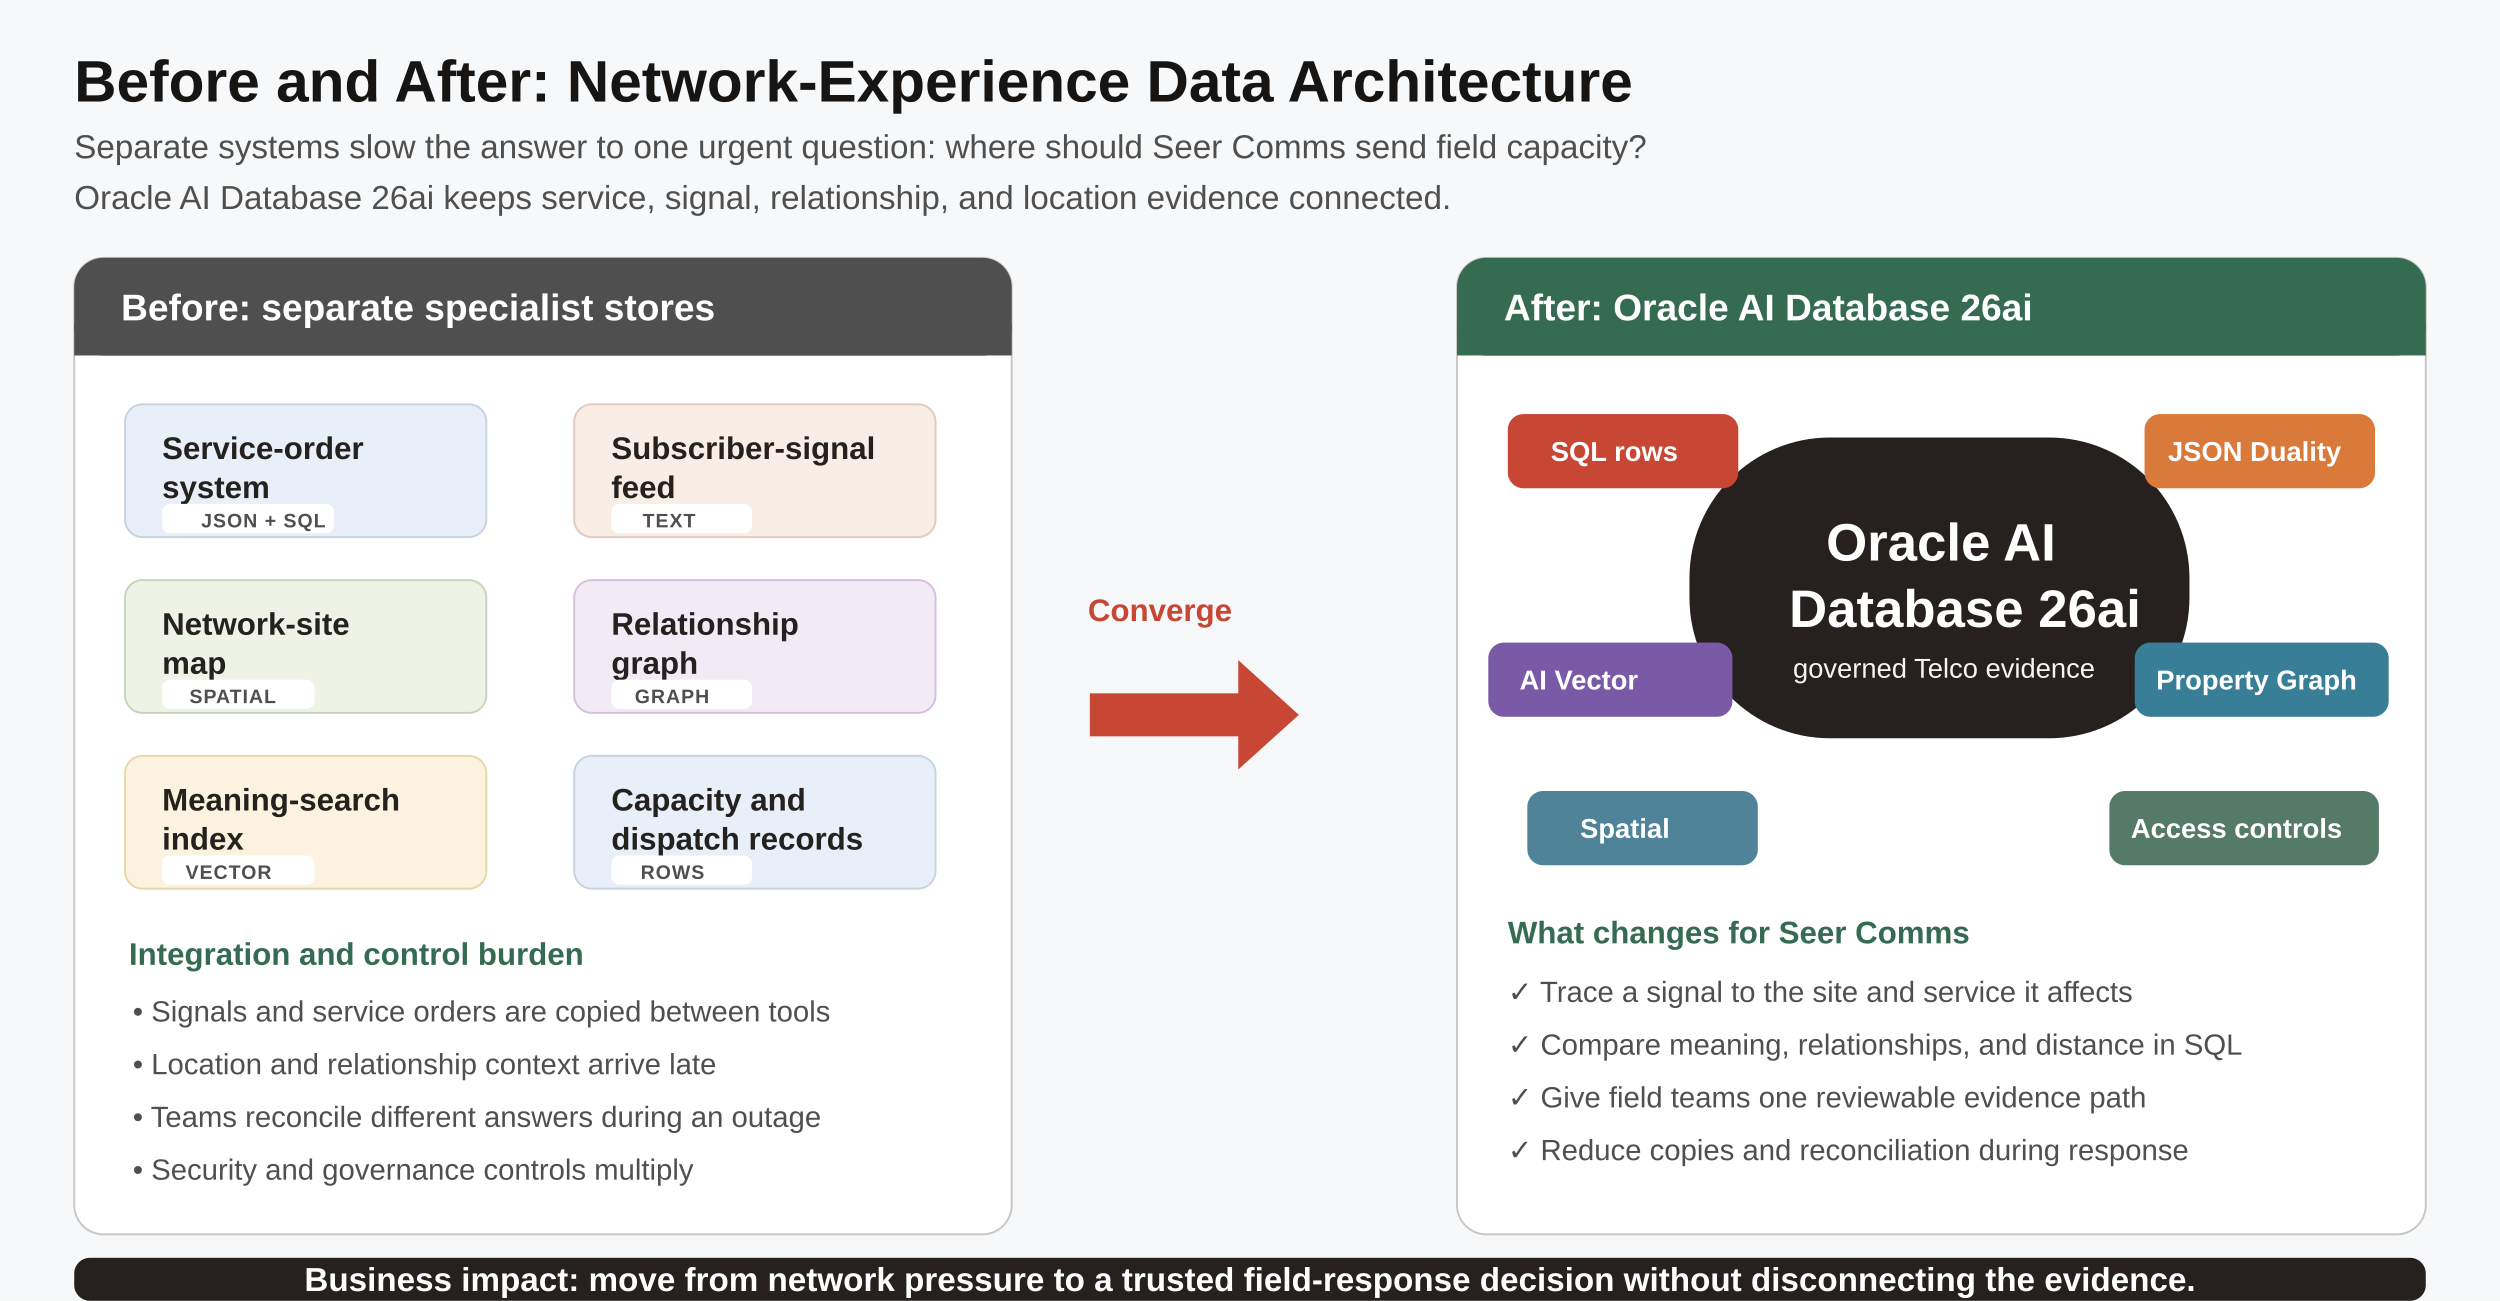
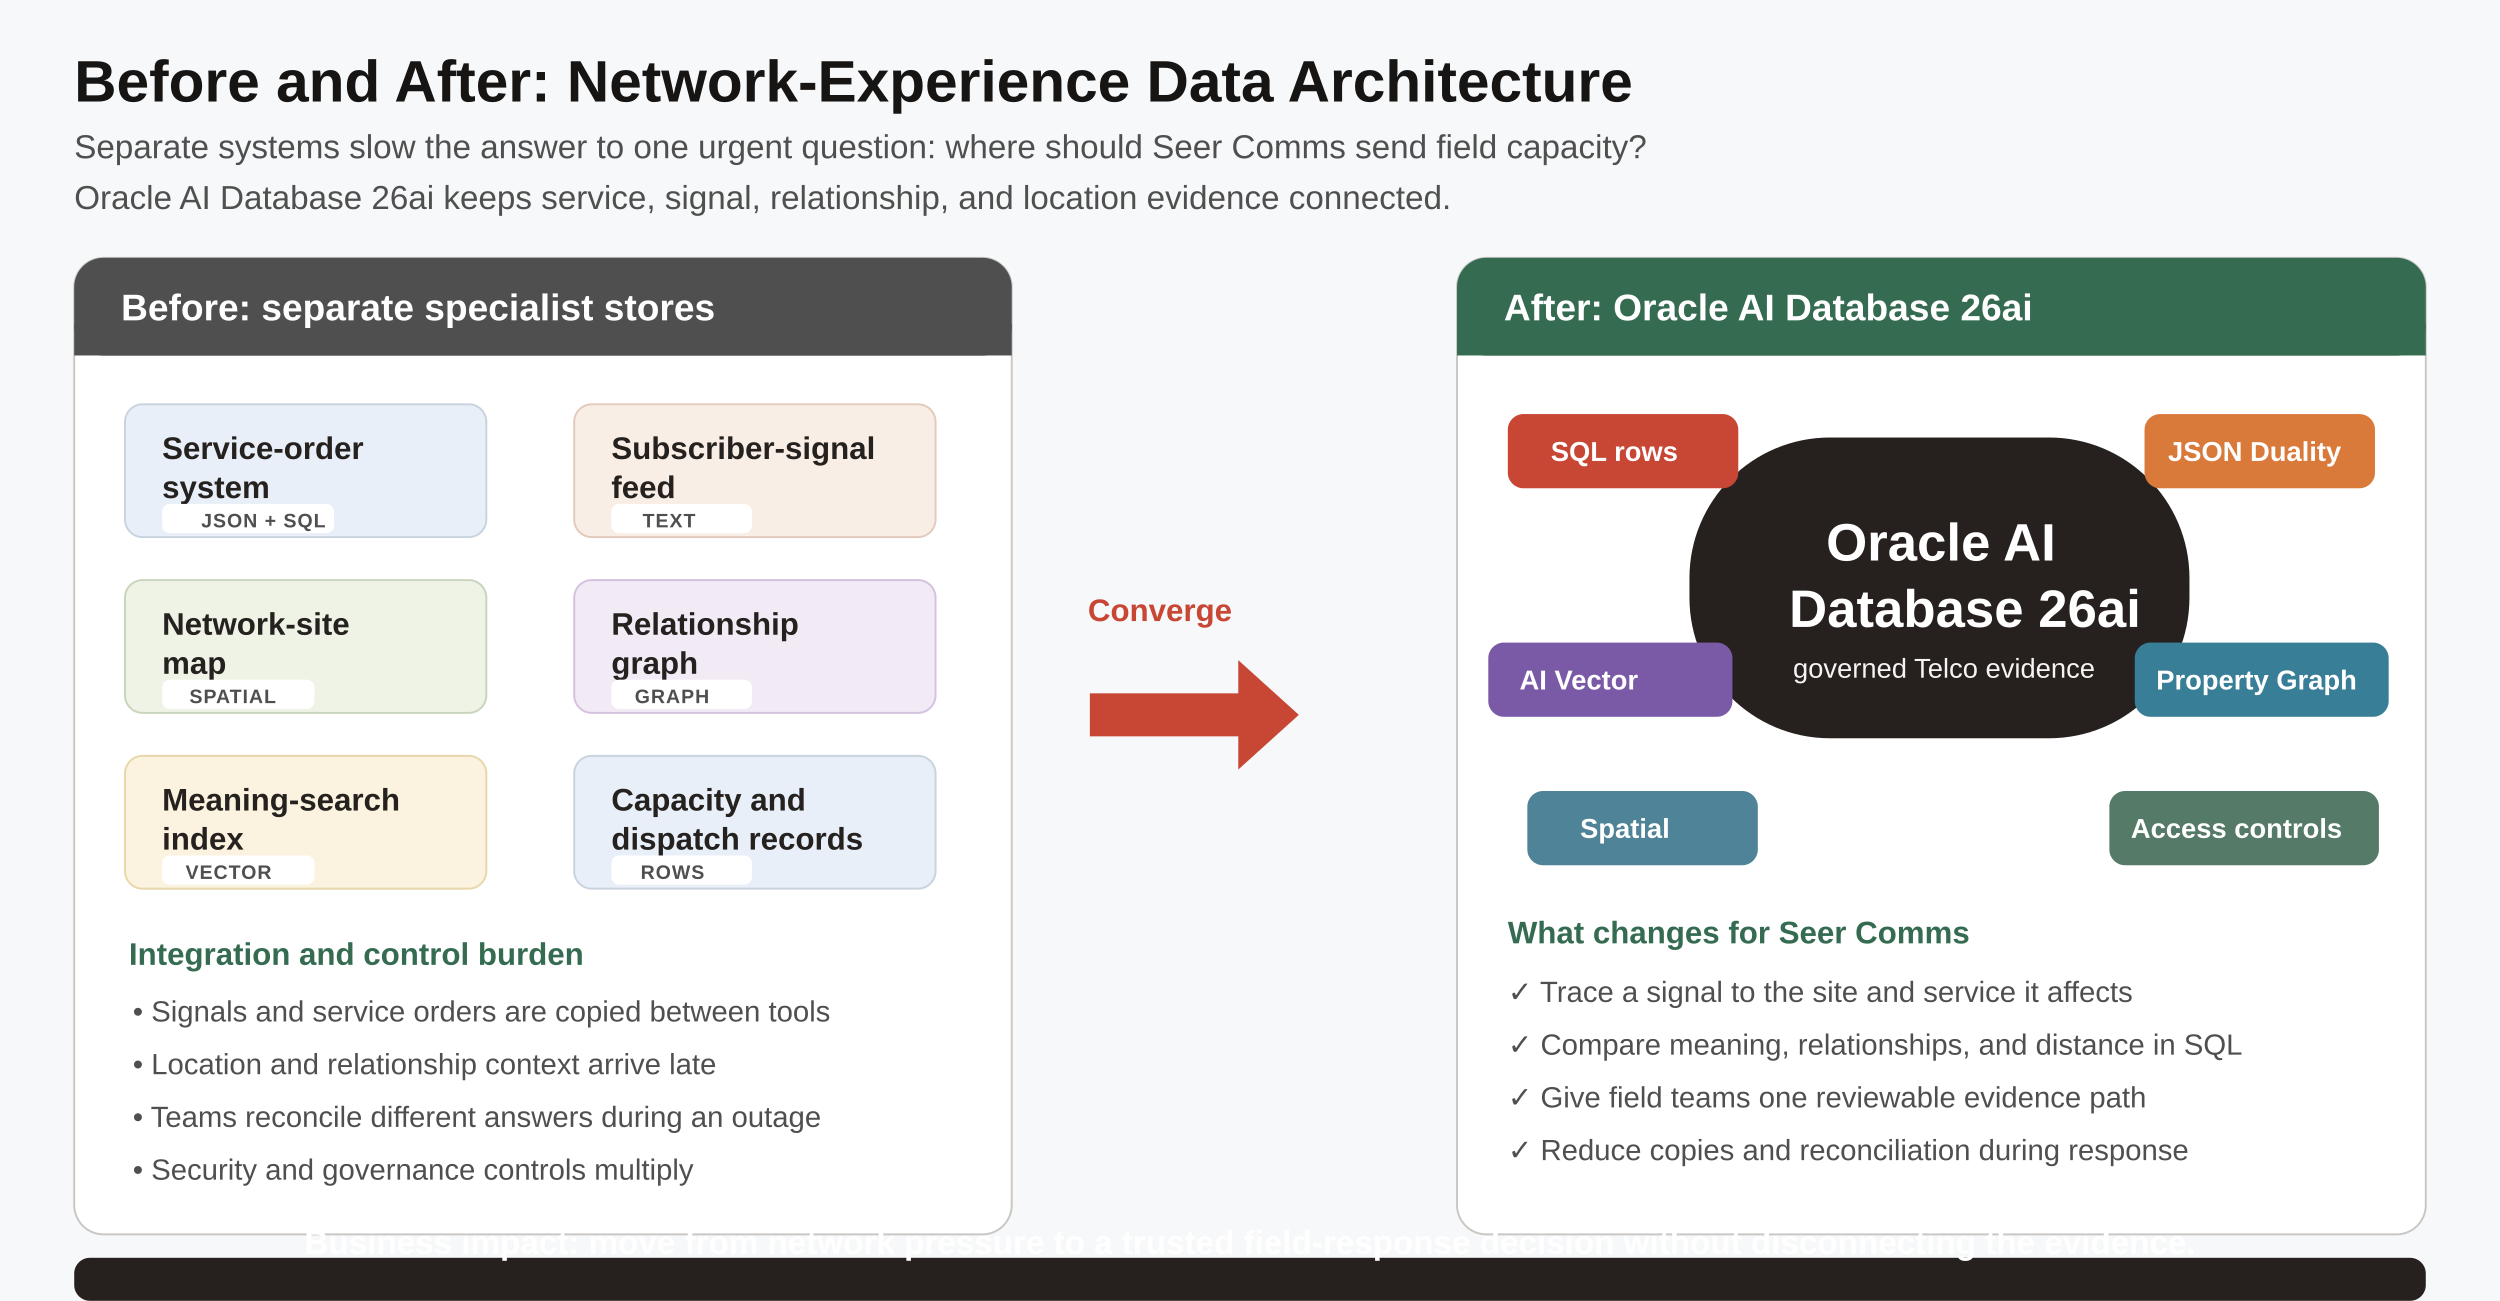
<svg xmlns="http://www.w3.org/2000/svg" width="1280" height="666" viewBox="0 0 1280 666" role="img" aria-labelledby="title desc">
  <style>
    .title{font:700 30px Arial,sans-serif;fill:#161513}.sub{font:17px Arial,sans-serif;fill:#4f4f4f}.bar{font:700 19px Arial,sans-serif;fill:#fff}.box{font:600 16px Arial,sans-serif;fill:#25211f}.chip{font:700 10px Arial,sans-serif;fill:#4f4f4f;letter-spacing:.5px}.head{font:700 16px Arial,sans-serif;fill:#356c51}.small{font:15px Arial,sans-serif;fill:#4f4f4f}.pill{font:700 14px Arial,sans-serif;fill:#fff}.db{font:700 27px Arial,sans-serif;fill:#fff}.footer{font:600 17px Arial,sans-serif;fill:#fff}
  </style>
  <rect width="1280" height="666" fill="#f7f8f9" />
  <text x="38" y="52" class="title">Before and After: Network-Experience Data Architecture</text>
  <text x="38" y="81" class="sub">Separate systems slow the answer to one urgent question: where should Seer Comms send field capacity?</text>
  <text x="38" y="107" class="sub">Oracle AI Database 26ai keeps service, signal, relationship, and location evidence connected.</text>
  <rect x="38" y="132" width="480" height="500" rx="15" fill="#fff" stroke="#c8c7c4" />
  <rect x="38" y="132" width="480" height="50" rx="15" fill="#4f4f4f" />
  <rect x="38" y="166" width="480" height="16" fill="#4f4f4f" />
  <text x="62" y="164" class="bar">Before: separate specialist stores</text>
  <g>
    <rect x="64" y="207" width="185" height="68" rx="9" fill="#e8eff8" stroke="#c9d3de" />
    <text x="83" y="235" class="box">Service-order</text>
    <text x="83" y="255" class="box">system</text>
    <rect x="83" y="258" width="88" height="15" rx="4" fill="#fff" />
    <text x="103" y="270" class="chip">JSON + SQL</text>
    <rect x="294" y="207" width="185" height="68" rx="9" fill="#f8eee5" stroke="#e2cabc" />
    <text x="313" y="235" class="box">Subscriber-signal</text>
    <text x="313" y="255" class="box">feed</text>
    <rect x="313" y="258" width="72" height="15" rx="4" fill="#fff" />
    <text x="329" y="270" class="chip">TEXT</text>
    <rect x="64" y="297" width="185" height="68" rx="9" fill="#eef3e6" stroke="#c8d5bd" />
    <text x="83" y="325" class="box">Network-site</text>
    <text x="83" y="345" class="box">map</text>
    <rect x="83" y="348" width="78" height="15" rx="4" fill="#fff" />
    <text x="97" y="360" class="chip">SPATIAL</text>
    <rect x="294" y="297" width="185" height="68" rx="9" fill="#f2eaf5" stroke="#d4c1df" />
    <text x="313" y="325" class="box">Relationship</text>
    <text x="313" y="345" class="box">graph</text>
    <rect x="313" y="348" width="72" height="15" rx="4" fill="#fff" />
    <text x="325" y="360" class="chip">GRAPH</text>
    <rect x="64" y="387" width="185" height="68" rx="9" fill="#fbf3df" stroke="#e8d7aa" />
    <text x="83" y="415" class="box">Meaning-search</text>
    <text x="83" y="435" class="box">index</text>
    <rect x="83" y="438" width="78" height="15" rx="4" fill="#fff" />
    <text x="95" y="450" class="chip">VECTOR</text>
    <rect x="294" y="387" width="185" height="68" rx="9" fill="#e8eff8" stroke="#c9d3de" />
    <text x="313" y="415" class="box">Capacity and</text>
    <text x="313" y="435" class="box">dispatch records</text>
    <rect x="313" y="438" width="72" height="15" rx="4" fill="#fff" />
    <text x="328" y="450" class="chip">ROWS</text>
  </g>
  <text x="66" y="494" class="head" fill="#a22e20">Integration and control burden</text>
  <g class="small">
    <text x="68" y="523">• Signals and service orders are copied between tools</text>
    <text x="68" y="550">• Location and relationship context arrive late</text>
    <text x="68" y="577">• Teams reconcile different answers during an outage</text>
    <text x="68" y="604">• Security and governance controls multiply</text>
  </g>
  <path d="M558 355h76v-17l31 28-31 28v-17h-76z" fill="#c74634" />
  <text x="557" y="318" font-family="Arial,sans-serif" font-size="16" font-weight="700" fill="#c74634">Converge</text>
  <rect x="746" y="132" width="496" height="500" rx="15" fill="#fff" stroke="#c8c7c4" />
  <rect x="746" y="132" width="496" height="50" rx="15" fill="#356c51" />
  <rect x="746" y="166" width="496" height="16" fill="#356c51" />
  <text x="770" y="164" class="bar">After: Oracle AI Database 26ai</text>
  <rect x="865" y="224" width="256" height="154" rx="72" fill="#26211f" />
  <text x="935" y="287" class="db">Oracle AI</text>
  <text x="916" y="321" class="db">Database 26ai</text>
  <text x="918" y="347" font-family="Arial,sans-serif" font-size="14" fill="#f6f4f2">governed Telco evidence</text>
  <rect x="772" y="212" width="118" height="38" rx="8" fill="#c74634" />
  <text x="794" y="236" class="pill">SQL rows</text>
  <rect x="1098" y="212" width="118" height="38" rx="8" fill="#d9793a" />
  <text x="1110" y="236" class="pill">JSON Duality</text>
  <rect x="762" y="329" width="125" height="38" rx="8" fill="#7a5aa6" />
  <text x="778" y="353" class="pill">AI Vector</text>
  <rect x="1093" y="329" width="130" height="38" rx="8" fill="#397e97" />
  <text x="1104" y="353" class="pill">Property Graph</text>
  <rect x="782" y="405" width="118" height="38" rx="8" fill="#4f8397" />
  <text x="809" y="429" class="pill">Spatial</text>
  <rect x="1080" y="405" width="138" height="38" rx="8" fill="#557a68" />
  <text x="1091" y="429" class="pill">Access controls</text>
  <text x="772" y="483" class="head">What changes for Seer Comms</text>
  <g class="small">
    <text x="772" y="513">✓ Trace a signal to the site and service it affects</text>
    <text x="772" y="540">✓ Compare meaning, relationships, and distance in SQL</text>
    <text x="772" y="567">✓ Give field teams one reviewable evidence path</text>
    <text x="772" y="594">✓ Reduce copies and reconciliation during response</text>
  </g>
  <rect x="38" y="644" width="1204" height="22" rx="8" fill="#26211f" />
-   <text x="640" y="661" class="footer" text-anchor="middle">Business impact: move from network pressure to a trusted field-response decision without disconnecting the evidence.</text>
+   <text x="640" y="642" class="footer" text-anchor="middle">Business impact: move from network pressure to a trusted field-response decision without disconnecting the evidence.</text>
</svg>
